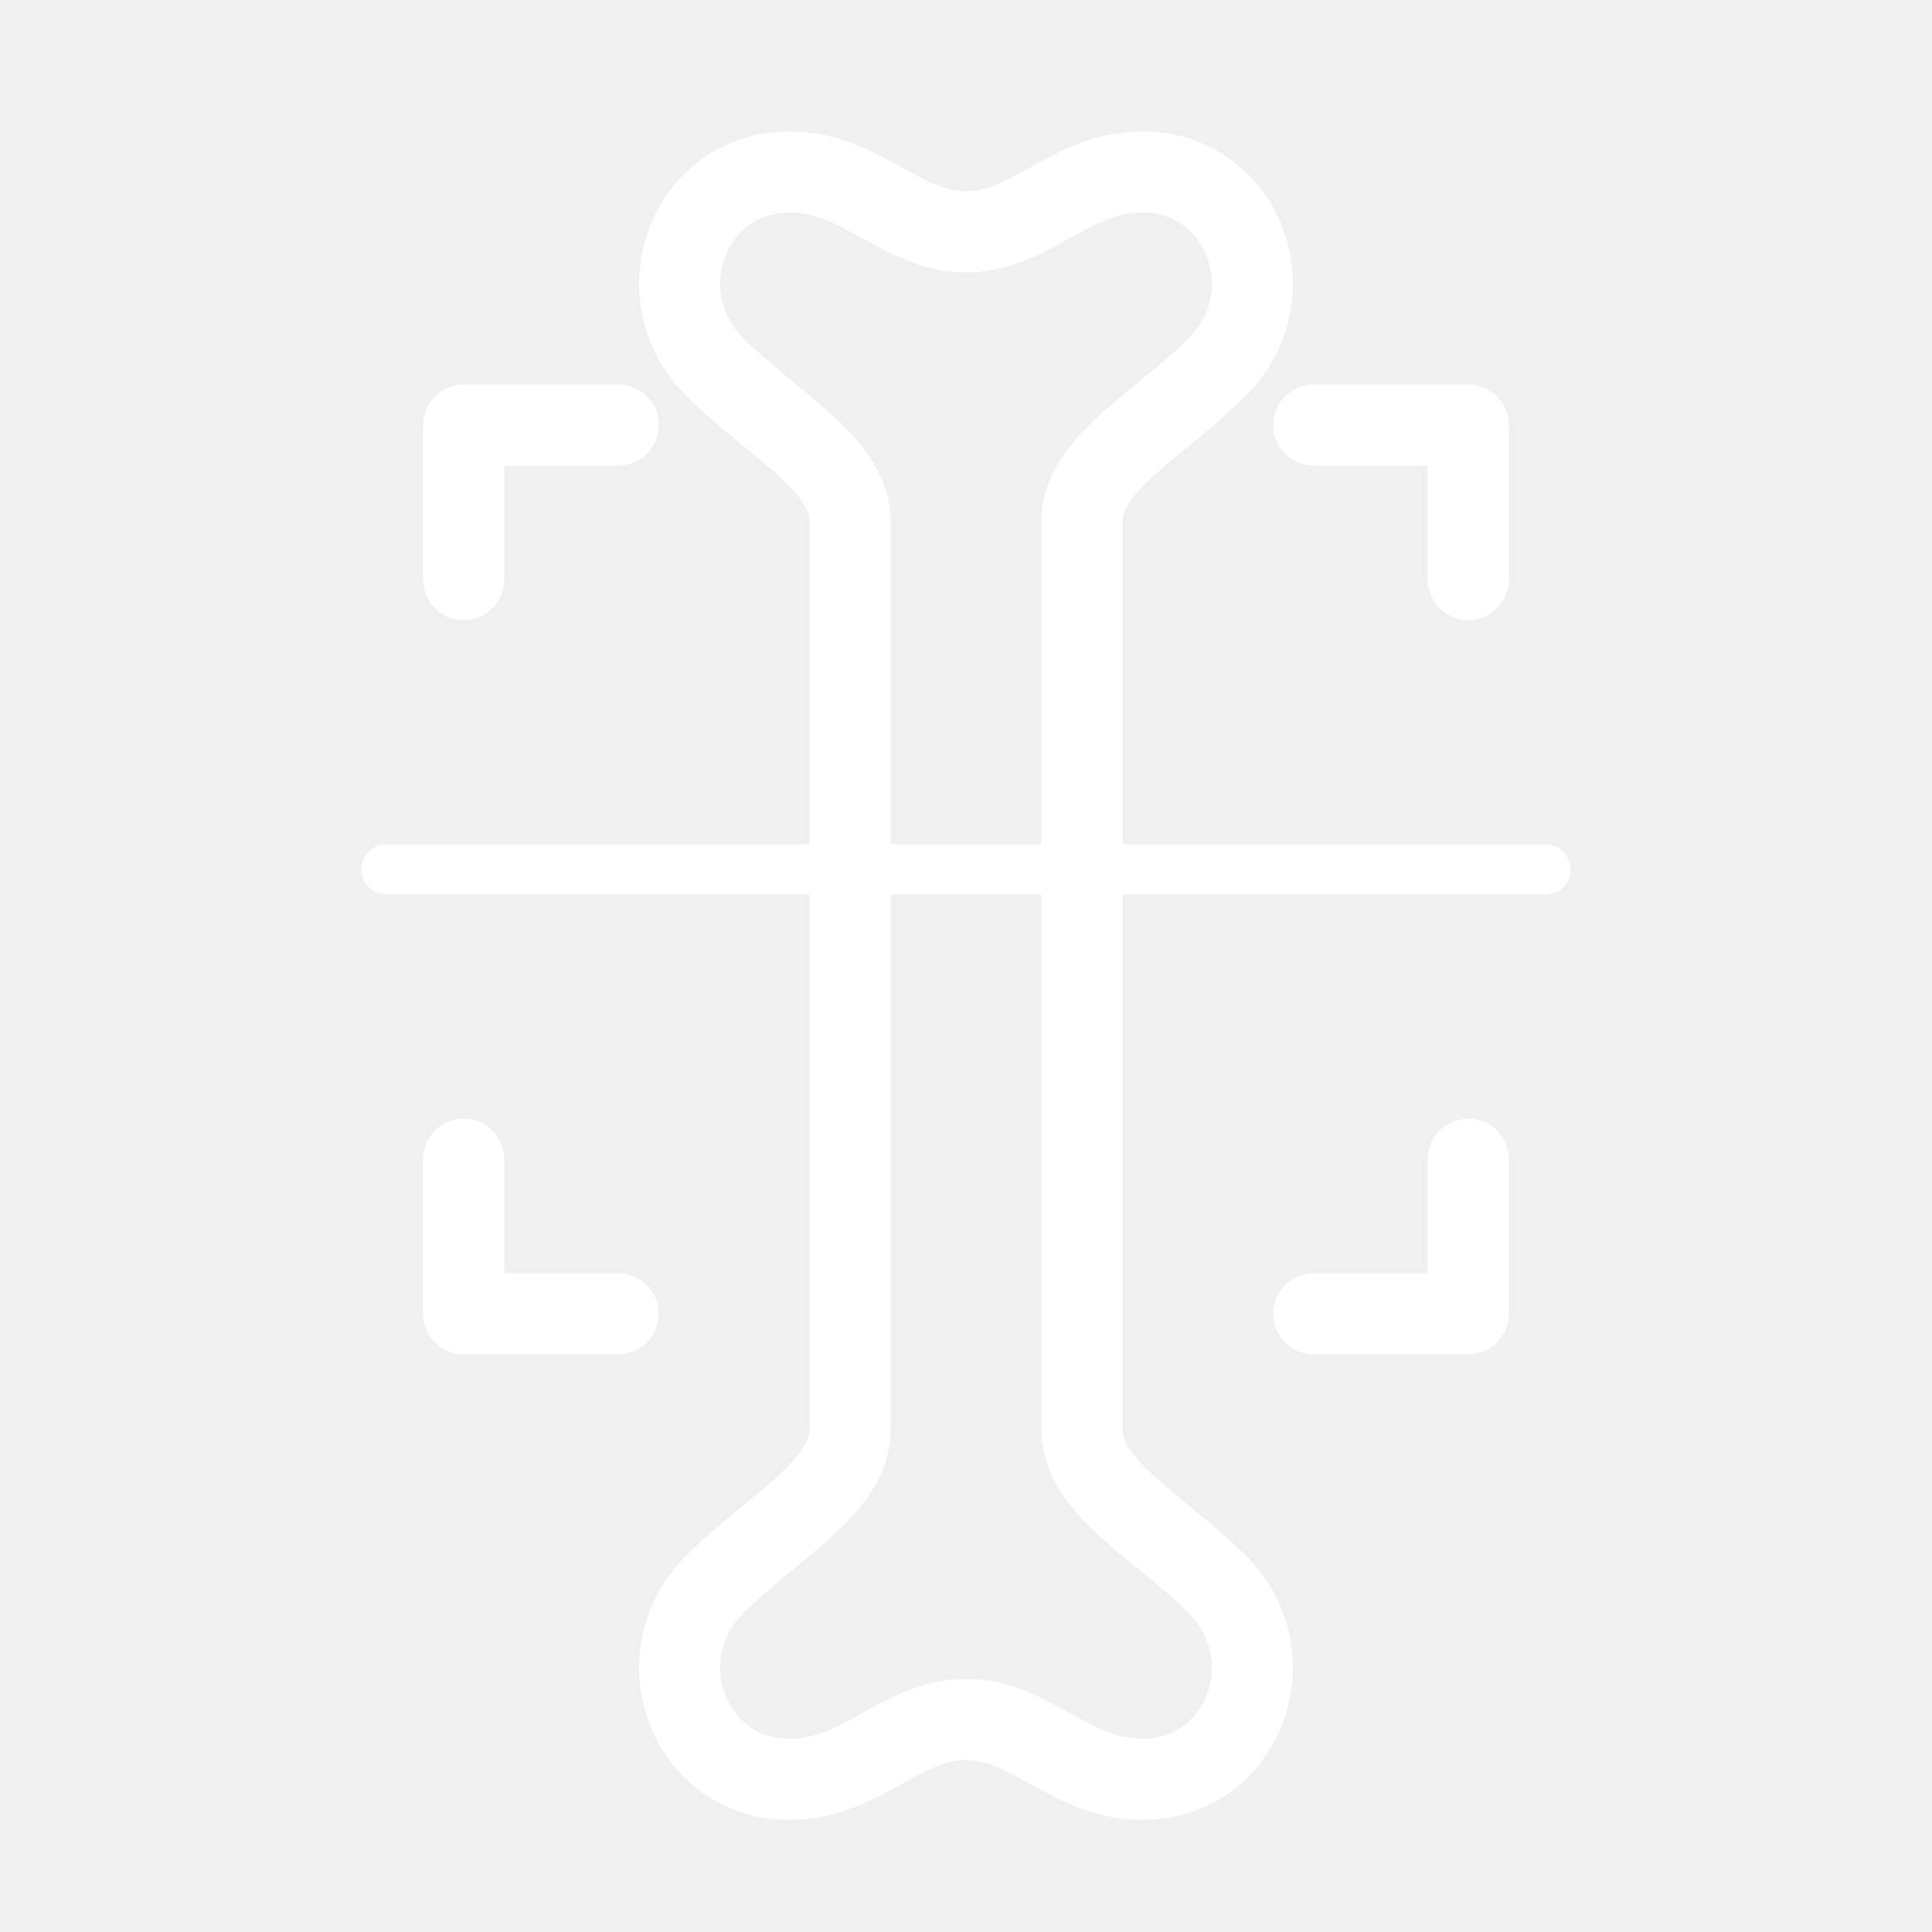
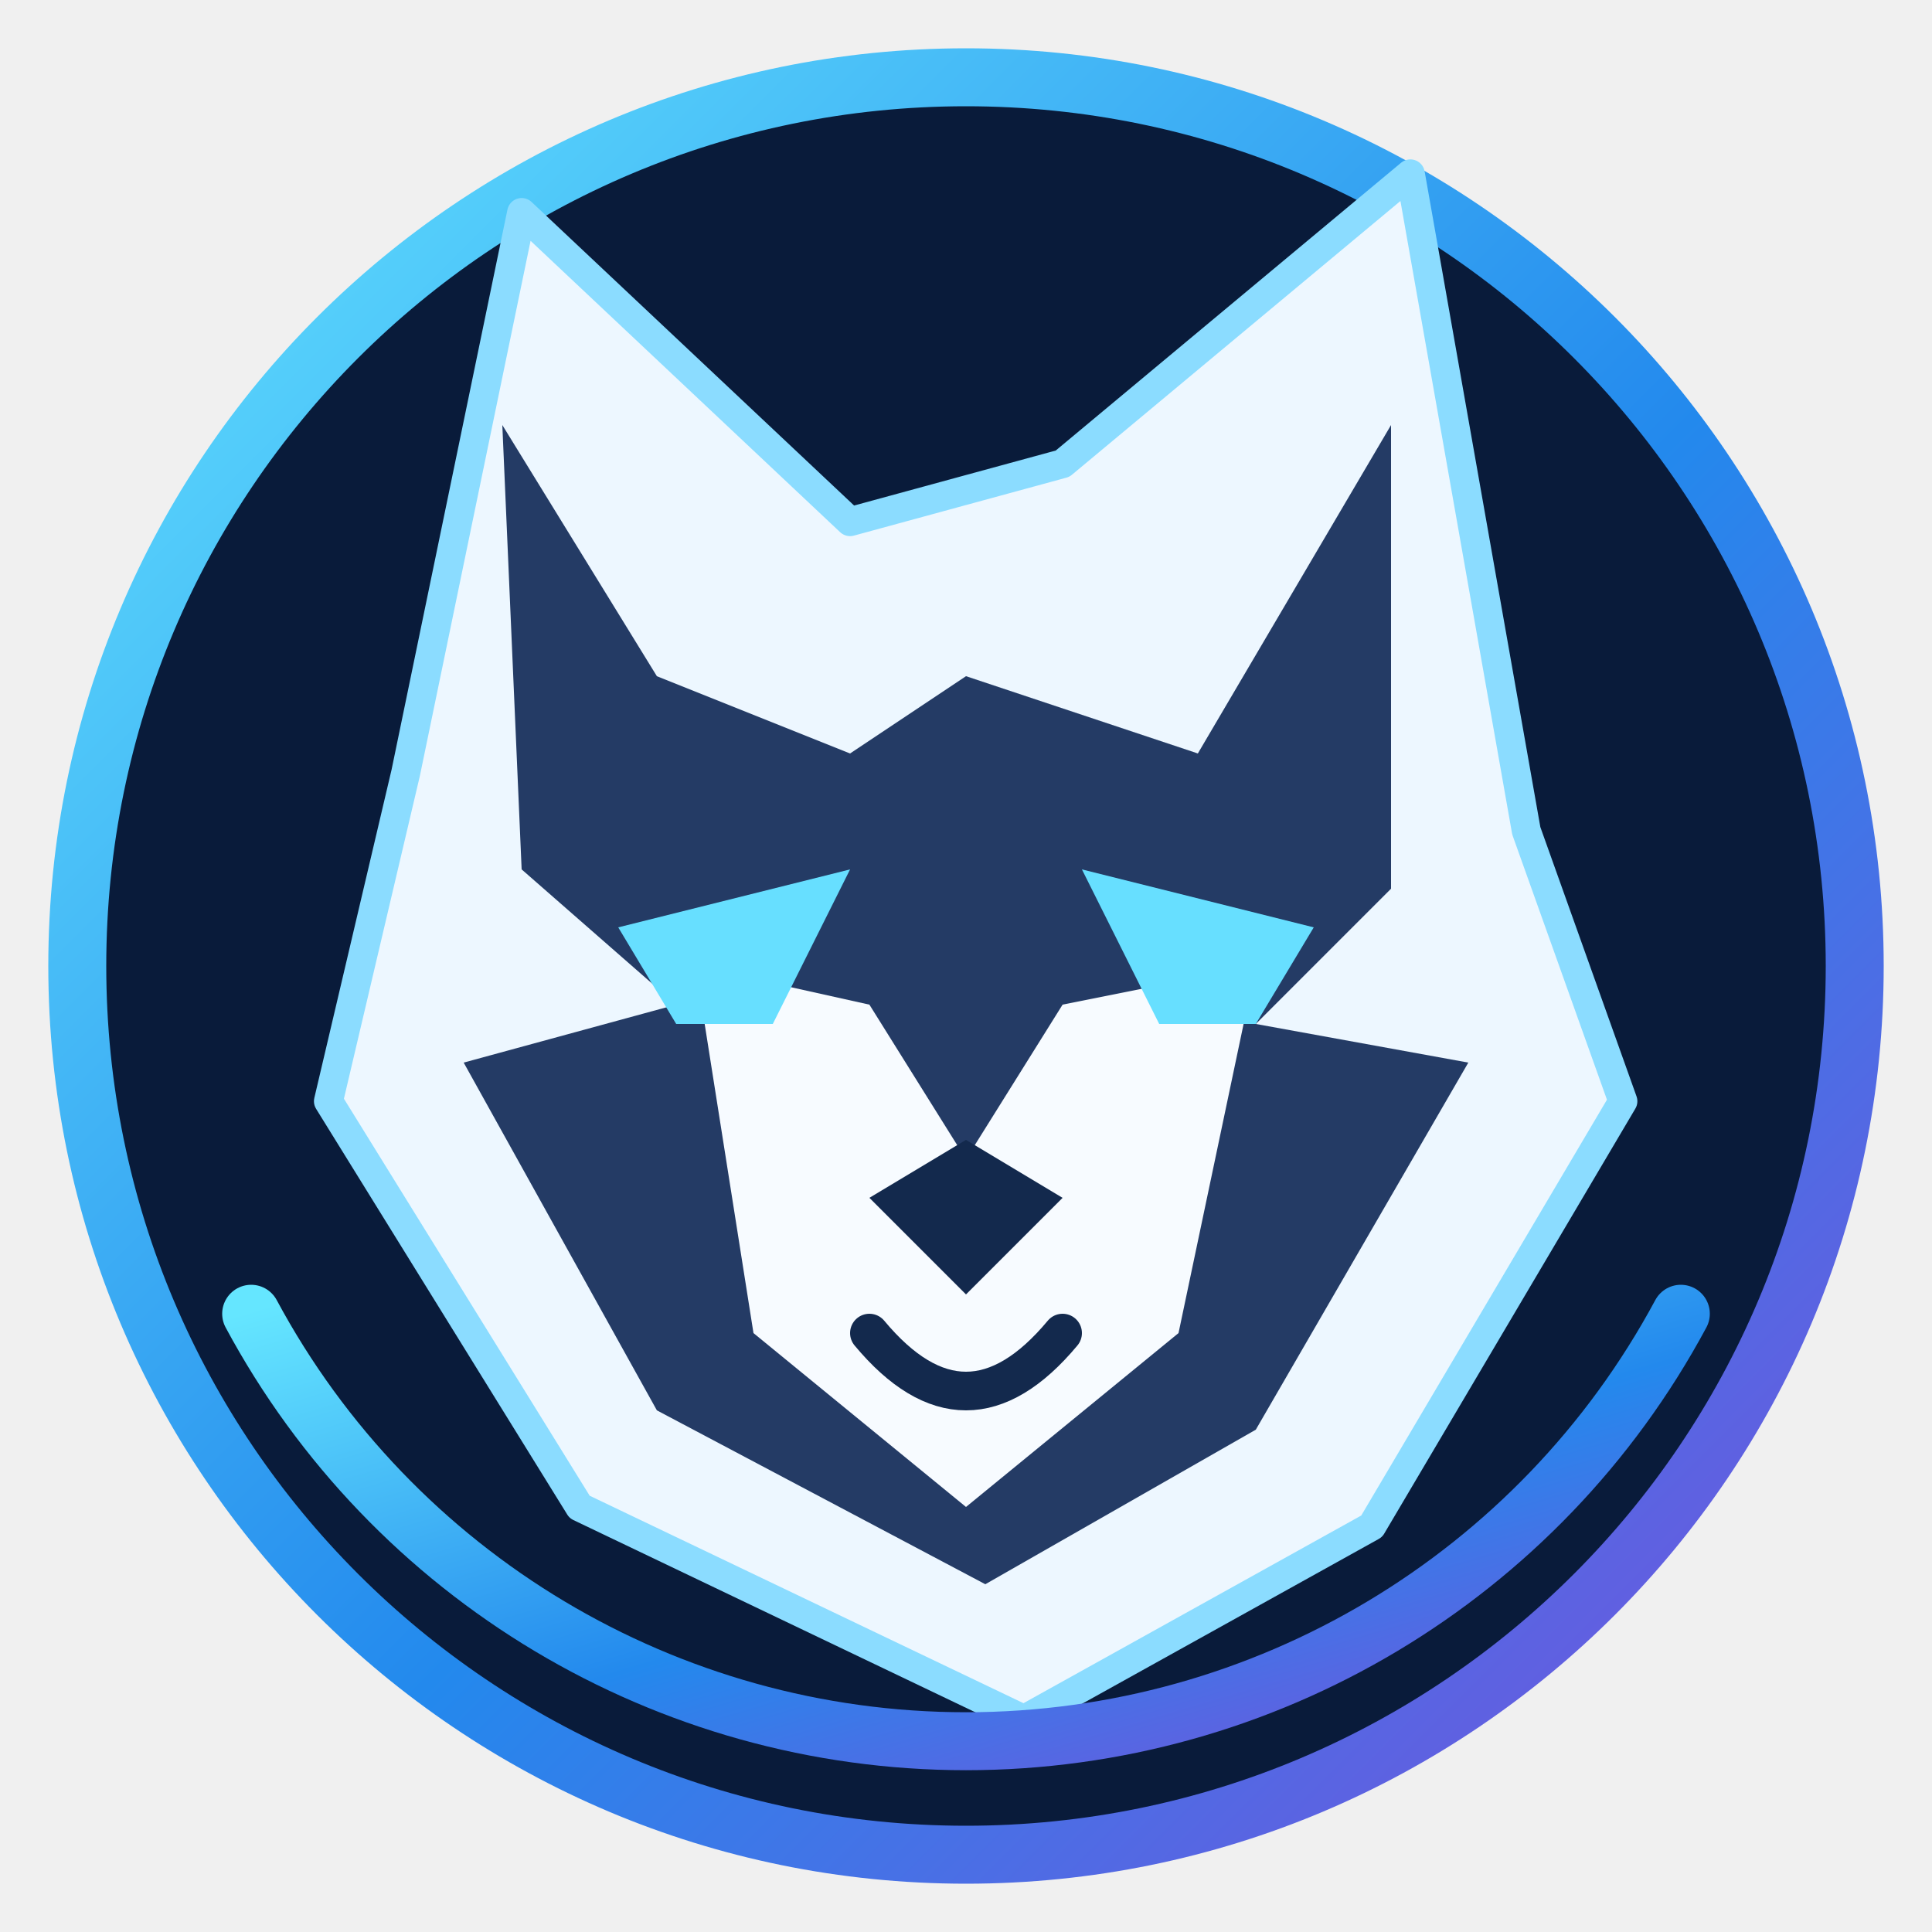
- <svg xmlns="http://www.w3.org/2000/svg" viewBox="0 0 100 100">
+ <svg xmlns="http://www.w3.org/2000/svg" viewBox="0 0 100 100" role="img" aria-label="ORTHOSYNC, husky blanco">
  <defs>
-     <linearGradient id="g" x1="0" y1="0" x2=".35" y2="1">
-       <stop offset="0" stop-color="#5cc8f5" />
-       <stop offset=".5" stop-color="#1f5fd6" />
+     <linearGradient id="a" x1="0" y1="0" x2="1" y2="1">
+       <stop stop-color="#65e6ff" />
+       <stop offset=".55" stop-color="#2389ed" />
      <stop offset="1" stop-color="#7c4ddb" />
    </linearGradient>
-     <filter id="b" x="-20%" y="-200%" width="140%" height="500%">
-       <feGaussianBlur stdDeviation="2.2" />
-     </filter>
  </defs>
-   <path d="M24 30 V22 H32 M68 22 H76 V30 M76 60 V68 H68 M32 68 H24 V60" fill="none" stroke="#ffffff" stroke-width="4.2" stroke-linecap="round" stroke-linejoin="round" />
-   <path d="M44 74 L44 27 C44 24 40 22 37 19 C33 15 36 8 42 9 C45 9.5 47 12 50 12 C53 12 55 9.5 58 9 C64 8 67 15 63 19 C60 22 56 24 56 27 L56 74 C56 77 60 79 63 82 C67 86 64 93 58 92 C55 91.5 53 89 50 89 C47 89 45 91.5 42 92 C36 93 33 86 37 82 C40 79 44 77 44 74 Z" fill="none" stroke="#ffffff" stroke-width="4.2" stroke-linejoin="round" />
-   <line x1="20" y1="45" x2="80" y2="45" stroke="#ffffff" stroke-width="2.6" stroke-linecap="round" />
+   <circle cx="50" cy="50" r="46" fill="#091b3a" stroke="url(#a)" stroke-width="3" />
+   <path d="M21 40 27 11 44 27 55 24 73 9 79 43 84 57 71 79 53 89 30 78 17 57Z" fill="#edf7ff" stroke="#8bdcff" stroke-width="1.5" stroke-linejoin="round" />
+   <path d="M26 22 34 35 44 39 50 35 62 39 72 22 72 46 65 53 76 55 65 74 51 82 34 73 24 55 35 52 27 45Z" fill="#243b65" />
+   <path d="M36 50 45 52 50 60 55 52 65 50 61 69 50 78 39 69Z" fill="#f7fbff" />
+   <path d="M32 48 44 45 40 53 35 53ZM56 45 68 48 65 53 60 53Z" fill="#67dfff" />
+   <path d="m45 62 5-3 5 3-5 5Z" fill="#13294d" />
+   <path d="M45 69q5 6 10 0" stroke="#13294d" stroke-width="2" fill="none" stroke-linecap="round" />
+   <path d="M13 68a42 42 0 0 0 74 0" fill="none" stroke="url(#a)" stroke-width="3" stroke-linecap="round" />
</svg>
